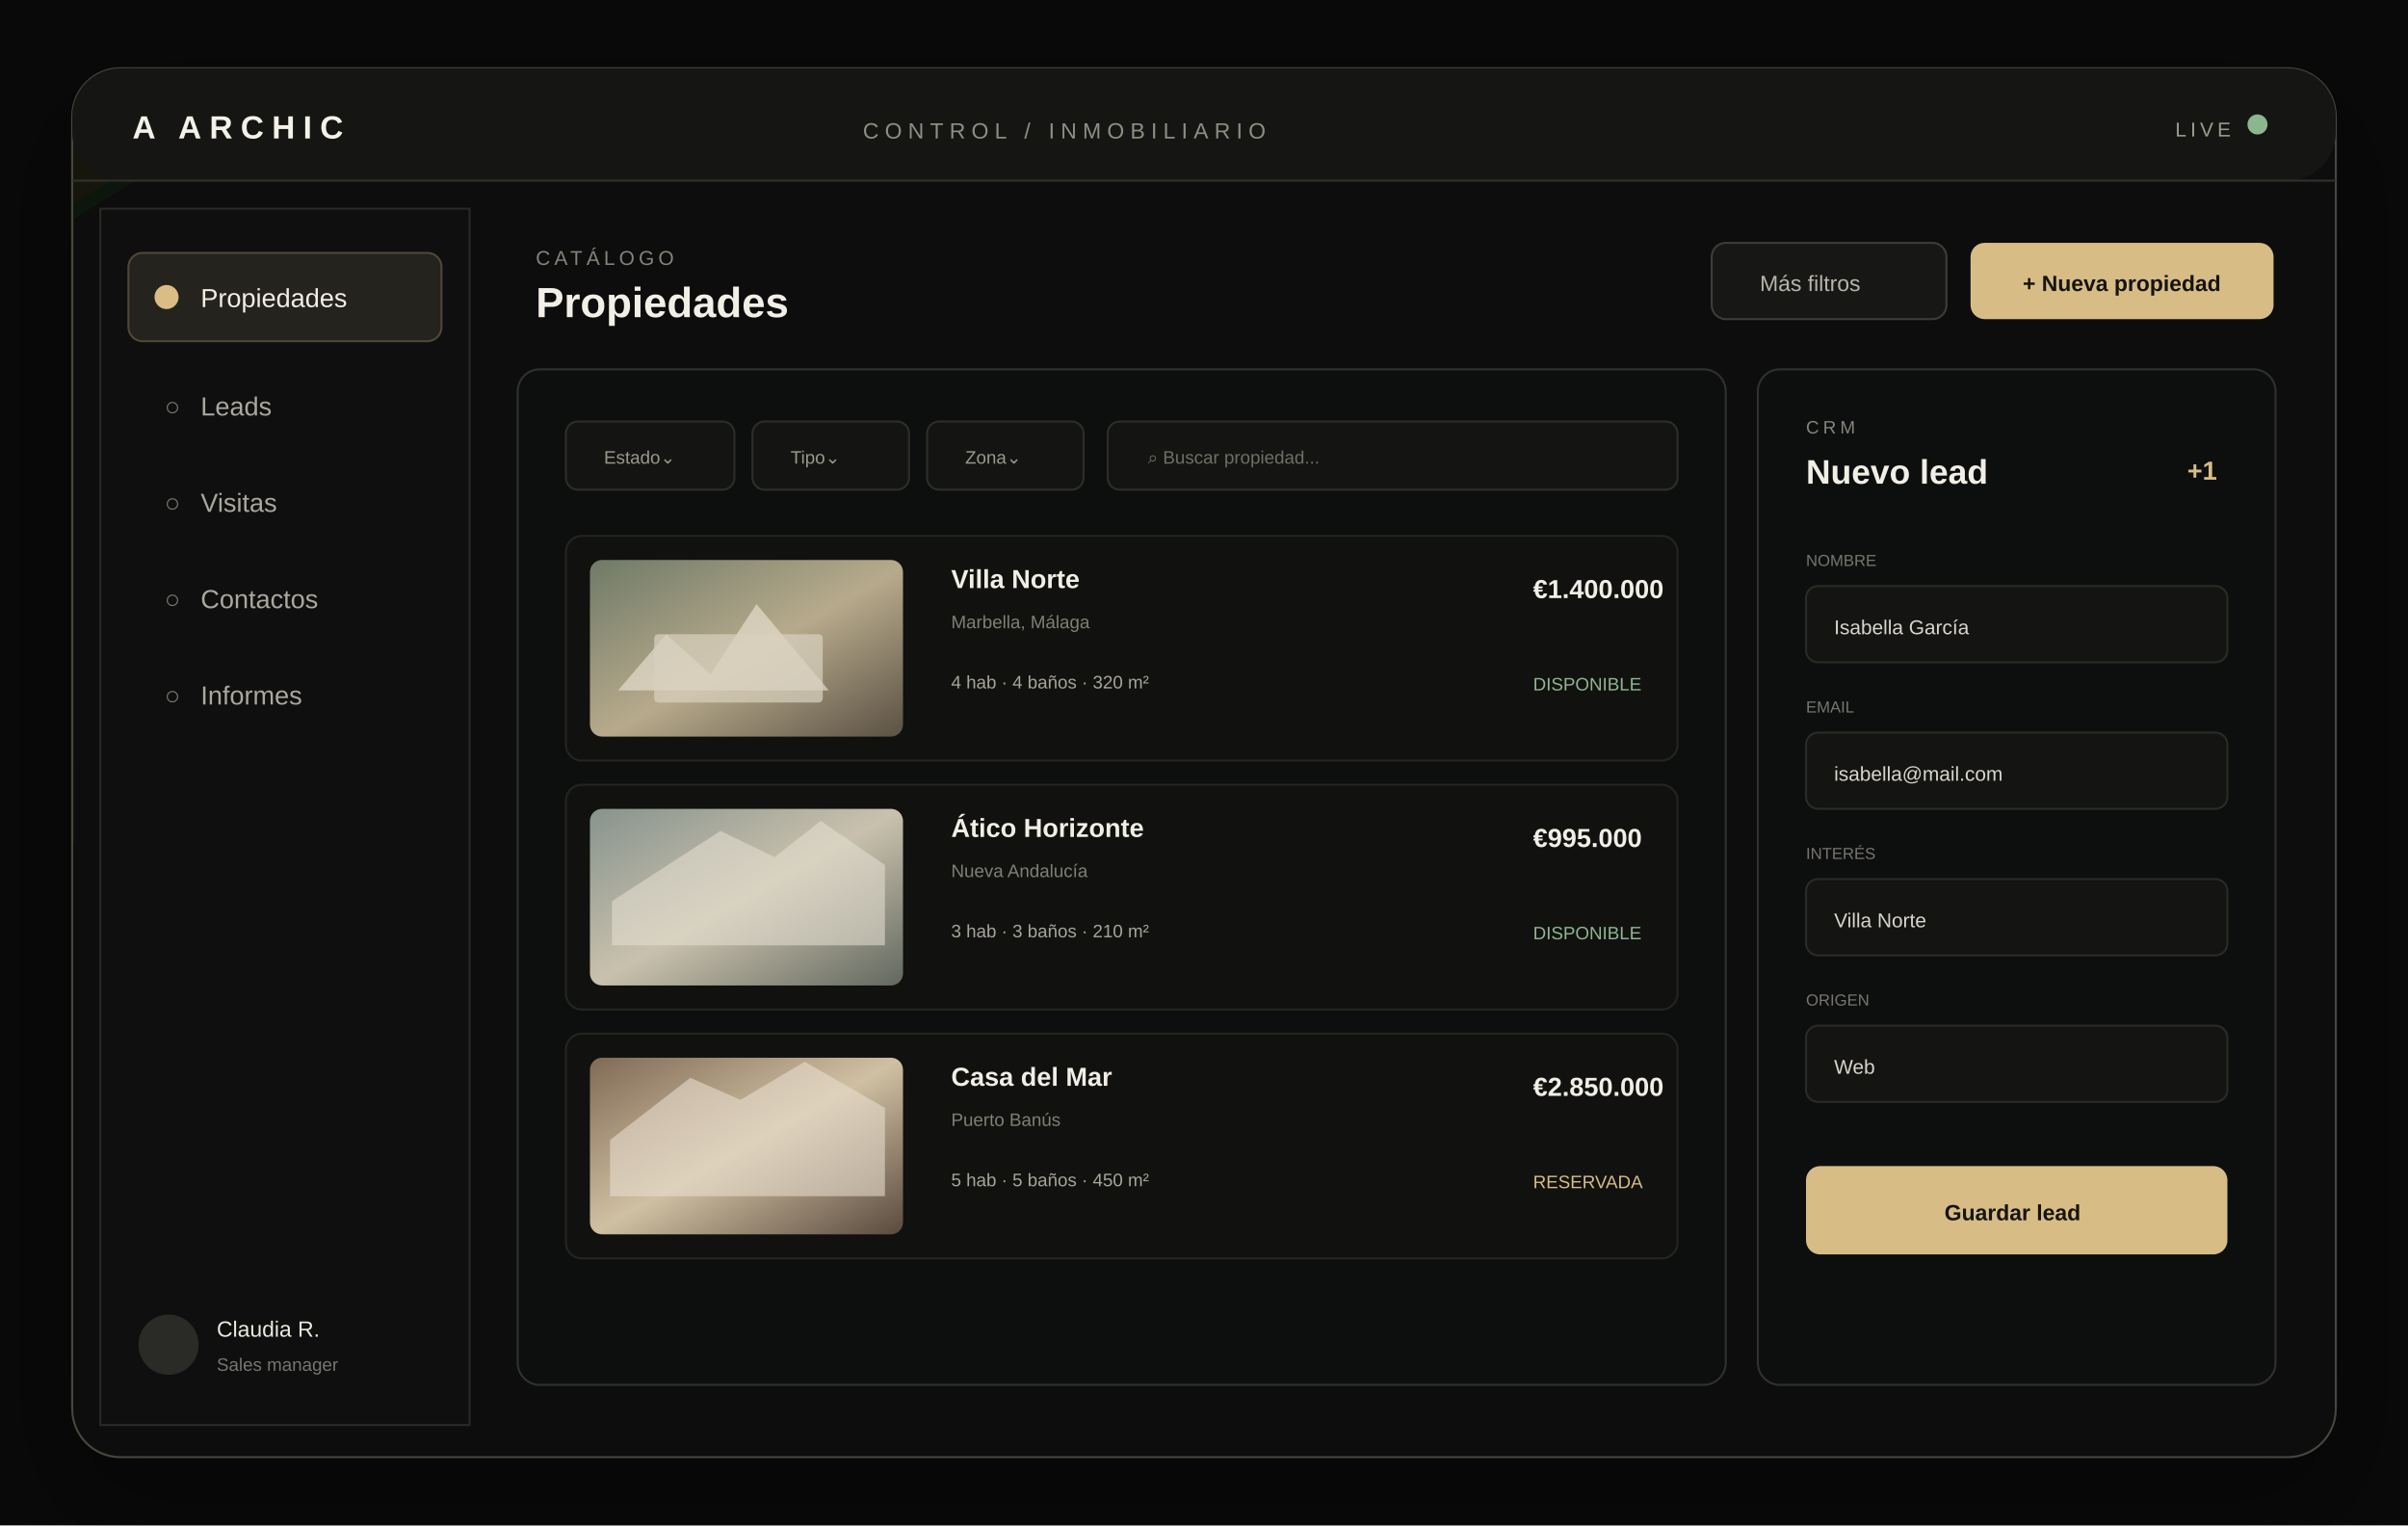
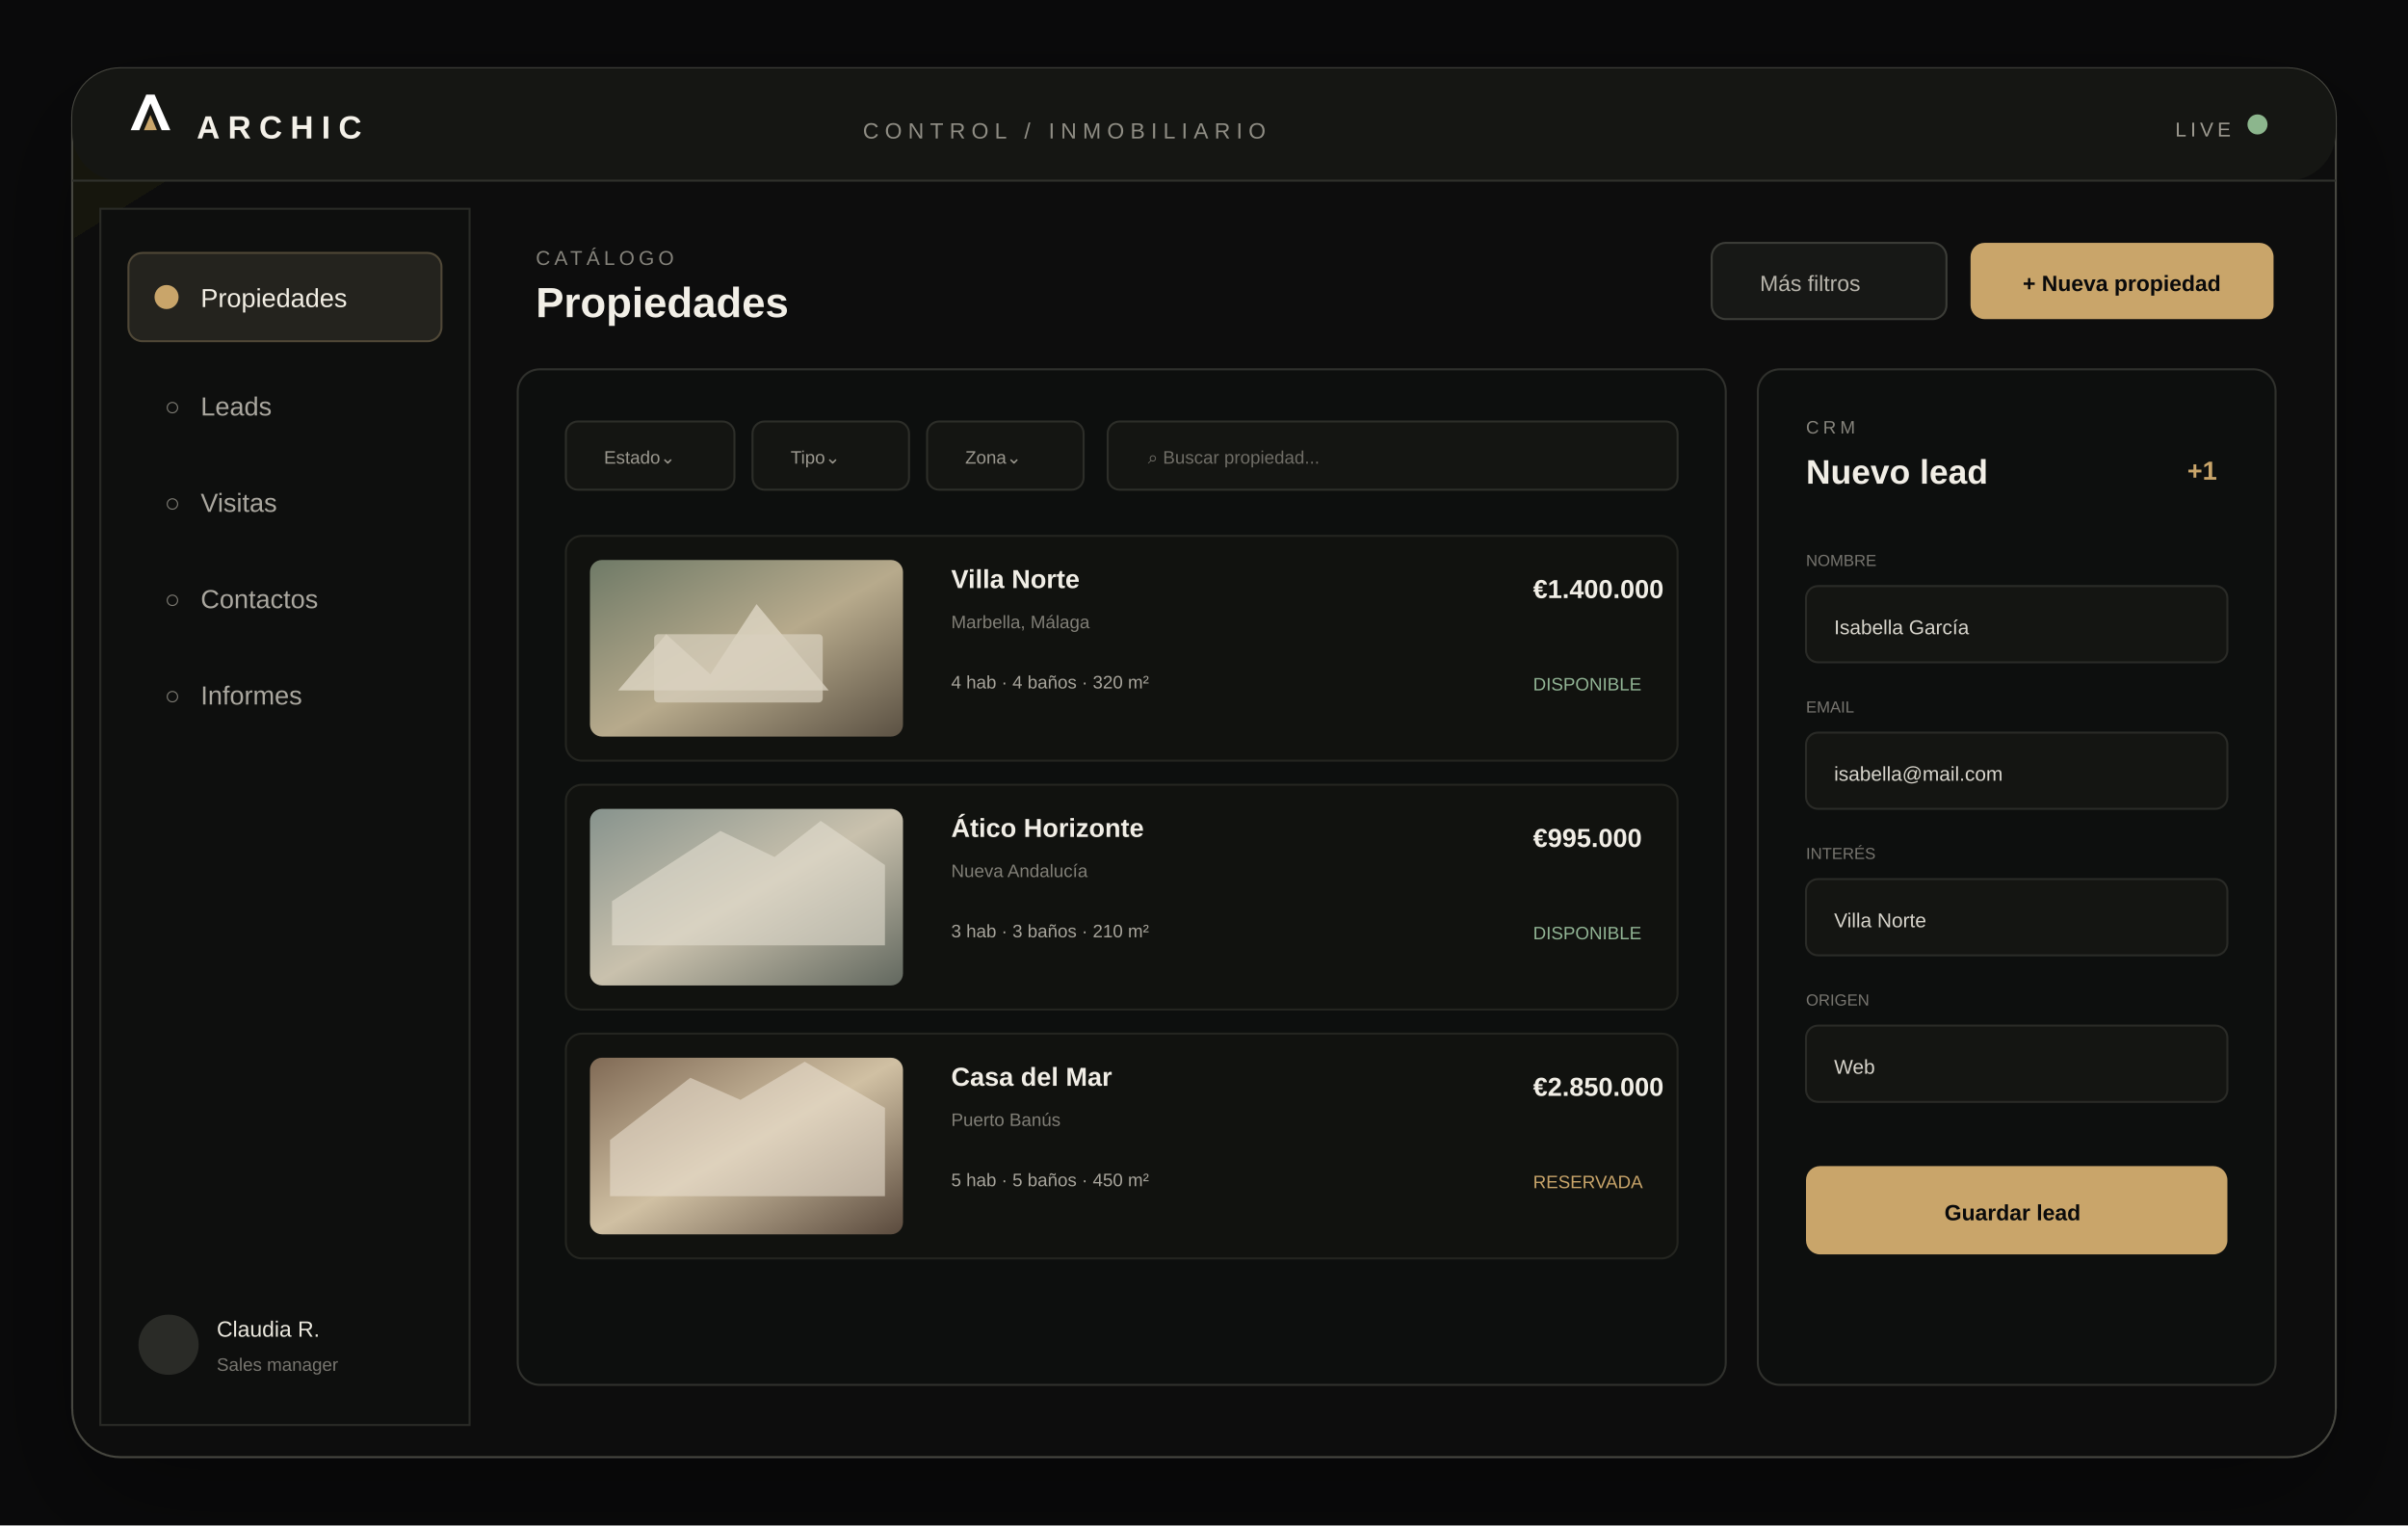
<svg xmlns="http://www.w3.org/2000/svg" viewBox="0 0 1200 760" role="img" aria-label="Archic real estate portfolio and lead management interface">
  <defs>
    <linearGradient id="bg" x1="0" y1="0" x2="1" y2="1">
      <stop stop-color="#12120f" />
-       <stop offset="1" stop-color="#080908" />
+       <stop offset="1" stop-color="#0A0A0B" />
    </linearGradient>
    <linearGradient id="p1" x1="0" y1="0" x2="1" y2="1">
      <stop stop-color="#6f7a67" />
      <stop offset=".52" stop-color="#b7aa8c" />
      <stop offset="1" stop-color="#5b5143" />
    </linearGradient>
    <linearGradient id="p2" x1="0" y1="0" x2="1" y2="1">
      <stop stop-color="#87938d" />
      <stop offset=".5" stop-color="#c9c1ad" />
      <stop offset="1" stop-color="#62685f" />
    </linearGradient>
    <linearGradient id="p3" x1="0" y1="0" x2="1" y2="1">
      <stop stop-color="#806a55" />
      <stop offset=".5" stop-color="#d0c0a3" />
      <stop offset="1" stop-color="#5a4a3d" />
    </linearGradient>
    <filter id="shadow">
      <feDropShadow dx="0" dy="22" stdDeviation="28" flood-color="#000" flood-opacity=".35" />
    </filter>
  </defs>
-   <rect width="1200" height="760" fill="#080908" />
+   <rect width="1200" height="760" fill="#0A0A0B" />
  <rect x="36" y="34" width="1128" height="692" rx="24" fill="url(#bg)" stroke="#46463f" filter="url(#shadow)" />
  <rect x="36" y="34" width="1128" height="56" rx="24" fill="#151613" />
  <path d="M36 90h1128" stroke="#30312c" />
+   <g transform="translate(64 45) scale(.043)">
+     <g transform="translate(26.5 50)">
+       <g transform="translate(0,412) scale(0.1,-0.1)" fill="#FFFFFF">
+         <path d="M1791 4103 c-8 -17 -337 -762 -549 -1248 -55 -126 -205 -468 -332 -760 -128 -291 -285 -651 -350 -800 -65 -148 -216 -493 -335 -765 -119 -272 -219 -503 -222 -513 l-5 -17 498 0 499 0 32 78 c18 42 61 147 96 232 36 85 117 283 182 440 65 157 141 341 170 410 29 69 89 213 133 320 270 652 656 1578 666 1598 l12 23 114 -268 c62 -147 145 -342 183 -433 129 -309 219 -525 272 -650 29 -69 83 -197 120 -285 37 -88 96 -227 130 -310 316 -749 453 -1079 468 -1123 l10 -32 504 0 503 0 0 10 c0 13 -134 316 -933 2110 -502 1128 -873 1964 -880 1983 l-6 17 -485 0 -485 0 -10 -17z" />
+       </g>
+       <g transform="translate(0,412) scale(0.1,-0.1)" fill="#C9A56A">
+         <path d="M2277 1734 c-8 -16 -173 -398 -367 -849 -193 -451 -358 -833 -366 -849 -8 -16 -14 -31 -14 -33 0 -1 338 -3 750 -3 445 0 750 4 750 9 0 9 -92 228 -497 1181 -85 201 -174 412 -198 469 l-43 104 -15 -29z" />
+       </g>
+     </g>
+   </g>
  <g font-family="Arial,Helvetica,sans-serif">
-     <text x="66" y="69" fill="#f4f1e9" font-size="16" font-weight="700" letter-spacing="4">A  ARCHIC</text>
+     <text x="98" y="69" fill="#f4f1e9" font-size="16" font-weight="700" letter-spacing="4">ARCHIC</text>
    <text x="430" y="69" fill="#8f8d84" font-size="11" letter-spacing="3">CONTROL / INMOBILIARIO</text>
    <circle cx="1125" cy="62" r="5" fill="#8cb68d" />
    <text x="1084" y="68" fill="#9e9b91" font-size="10" letter-spacing="2">LIVE</text>
  </g>
  <rect x="50" y="104" width="184" height="606" fill="#0e0f0e" stroke="#292a26" />
  <g font-family="Arial,Helvetica,sans-serif" font-size="13">
    <rect x="64" y="126" width="156" height="44" rx="7" fill="#24231e" stroke="#504837" />
-     <circle cx="83" cy="148" r="6" fill="#d9bd85" />
+     <circle cx="83" cy="148" r="6" fill="#C9A56A" />
    <text x="100" y="153" fill="#f2eee4">Propiedades</text>
    <text x="82" y="207" fill="#7d7b73">○</text>
    <text x="100" y="207" fill="#aaa79f">Leads</text>
    <text x="82" y="255" fill="#7d7b73">○</text>
    <text x="100" y="255" fill="#aaa79f">Visitas</text>
    <text x="82" y="303" fill="#7d7b73">○</text>
    <text x="100" y="303" fill="#aaa79f">Contactos</text>
    <text x="82" y="351" fill="#7d7b73">○</text>
    <text x="100" y="351" fill="#aaa79f">Informes</text>
  </g>
  <circle cx="84" cy="670" r="15" fill="#2a2b27" />
  <g font-family="Arial,Helvetica,sans-serif">
    <text x="108" y="666" fill="#ece9df" font-size="11">Claudia R.</text>
    <text x="108" y="683" fill="#77756f" font-size="9">Sales manager</text>
  </g>
  <g font-family="Arial,Helvetica,sans-serif">
    <text x="267" y="132" fill="#85837b" font-size="10" letter-spacing="2">CATÁLOGO</text>
    <text x="267" y="158" fill="#f2efe7" font-size="21" font-weight="700">Propiedades</text>
    <rect x="853" y="121" width="117" height="38" rx="7" fill="#171816" stroke="#3c3d38" />
    <text x="877" y="145" fill="#b7b4ab" font-size="11">Más filtros</text>
-     <rect x="982" y="121" width="151" height="38" rx="7" fill="#d7bd85" />
-     <text x="1008" y="145" fill="#17140f" font-size="11" font-weight="700">+ Nueva propiedad</text>
+     <rect x="982" y="121" width="151" height="38" rx="7" fill="#C9A56A" />
+     <text x="1008" y="145" fill="#0A0A0B" font-size="11" font-weight="700">+ Nueva propiedad</text>
  </g>
  <rect x="258" y="184" width="602" height="506" rx="11" fill="#0d0f0e" stroke="#30312d" />
  <rect x="876" y="184" width="258" height="506" rx="11" fill="#0d0f0e" stroke="#30312d" />
  <g font-family="Arial,Helvetica,sans-serif">
    <rect x="282" y="210" width="84" height="34" rx="6" fill="#141512" stroke="#2d2e29" />
    <text x="301" y="231" fill="#9a978e" font-size="9">Estado⌄</text>
    <rect x="375" y="210" width="78" height="34" rx="6" fill="#141512" stroke="#2d2e29" />
    <text x="394" y="231" fill="#9a978e" font-size="9">Tipo⌄</text>
    <rect x="462" y="210" width="78" height="34" rx="6" fill="#141512" stroke="#2d2e29" />
    <text x="481" y="231" fill="#9a978e" font-size="9">Zona⌄</text>
    <rect x="552" y="210" width="284" height="34" rx="6" fill="#141512" stroke="#2d2e29" />
    <text x="572" y="231" fill="#6f6d66" font-size="9">⌕ Buscar propiedad...</text>
  </g>
  <g font-family="Arial,Helvetica,sans-serif">
    <g transform="translate(0 0)">
      <rect x="282" y="267" width="554" height="112" rx="8" fill="#11120f" stroke="#242520" />
      <rect x="294" y="279" width="156" height="88" rx="6" fill="url(#p1)" />
      <path d="M308 344l24-28 22 20 23-35 36 43z" fill="#e9e2d2" fill-opacity=".65" />
      <rect x="326" y="316" width="84" height="34" rx="2" fill="#d8d0be" fill-opacity=".72" />
      <text x="474" y="293" fill="#f1eee6" font-size="13" font-weight="700">Villa Norte</text>
      <text x="474" y="313" fill="#807e76" font-size="9">Marbella, Málaga</text>
      <text x="474" y="343" fill="#a7a49b" font-size="9">4 hab · 4 baños · 320 m²</text>
      <text x="764" y="298" fill="#f1eee6" font-size="13" font-weight="700">€1.400.000</text>
      <text x="764" y="344" fill="#91b494" font-size="9">DISPONIBLE</text>
    </g>
    <rect x="282" y="391" width="554" height="112" rx="8" fill="#11120f" stroke="#242520" />
    <rect x="294" y="403" width="156" height="88" rx="6" fill="url(#p2)" />
    <path d="M305 471h136v-40l-32-22-23 18-27-13-54 35z" fill="#e3ded1" fill-opacity=".58" />
    <text x="474" y="417" fill="#f1eee6" font-size="13" font-weight="700">Ático Horizonte</text>
    <text x="474" y="437" fill="#807e76" font-size="9">Nueva Andalucía</text>
    <text x="474" y="467" fill="#a7a49b" font-size="9">3 hab · 3 baños · 210 m²</text>
    <text x="764" y="422" fill="#f1eee6" font-size="13" font-weight="700">€995.000</text>
    <text x="764" y="468" fill="#91b494" font-size="9">DISPONIBLE</text>
    <rect x="282" y="515" width="554" height="112" rx="8" fill="#11120f" stroke="#242520" />
    <rect x="294" y="527" width="156" height="88" rx="6" fill="url(#p3)" />
    <path d="M304 596h137v-44l-40-23-32 19-25-11-40 31z" fill="#e9dfcf" fill-opacity=".58" />
    <text x="474" y="541" fill="#f1eee6" font-size="13" font-weight="700">Casa del Mar</text>
    <text x="474" y="561" fill="#807e76" font-size="9">Puerto Banús</text>
    <text x="474" y="591" fill="#a7a49b" font-size="9">5 hab · 5 baños · 450 m²</text>
    <text x="764" y="546" fill="#f1eee6" font-size="13" font-weight="700">€2.850.000</text>
-     <text x="764" y="592" fill="#d7bd85" font-size="9">RESERVADA</text>
+     <text x="764" y="592" fill="#C9A56A" font-size="9">RESERVADA</text>
  </g>
  <g font-family="Arial,Helvetica,sans-serif">
    <text x="900" y="216" fill="#85837b" font-size="9" letter-spacing="2">CRM</text>
    <text x="900" y="241" fill="#f1eee6" font-size="17" font-weight="700">Nuevo lead</text>
-     <text x="1090" y="239" fill="#d7bd85" font-size="13" font-weight="700">+1</text>
+     <text x="1090" y="239" fill="#C9A56A" font-size="13" font-weight="700">+1</text>
    <text x="900" y="282" fill="#77756f" font-size="8">NOMBRE</text>
    <rect x="900" y="292" width="210" height="38" rx="6" fill="#141512" stroke="#2a2b27" />
    <text x="914" y="316" fill="#d8d5cc" font-size="10">Isabella García</text>
    <text x="900" y="355" fill="#77756f" font-size="8">EMAIL</text>
    <rect x="900" y="365" width="210" height="38" rx="6" fill="#141512" stroke="#2a2b27" />
    <text x="914" y="389" fill="#d8d5cc" font-size="10">isabella@mail.com</text>
    <text x="900" y="428" fill="#77756f" font-size="8">INTERÉS</text>
    <rect x="900" y="438" width="210" height="38" rx="6" fill="#141512" stroke="#2a2b27" />
    <text x="914" y="462" fill="#d8d5cc" font-size="10">Villa Norte</text>
    <text x="900" y="501" fill="#77756f" font-size="8">ORIGEN</text>
    <rect x="900" y="511" width="210" height="38" rx="6" fill="#141512" stroke="#2a2b27" />
    <text x="914" y="535" fill="#d8d5cc" font-size="10">Web</text>
-     <rect x="900" y="581" width="210" height="44" rx="7" fill="#d7bd85" />
-     <text x="969" y="608" fill="#17140f" font-size="11" font-weight="700">Guardar lead</text>
+     <rect x="900" y="581" width="210" height="44" rx="7" fill="#C9A56A" />
+     <text x="969" y="608" fill="#0A0A0B" font-size="11" font-weight="700">Guardar lead</text>
  </g>
</svg>
